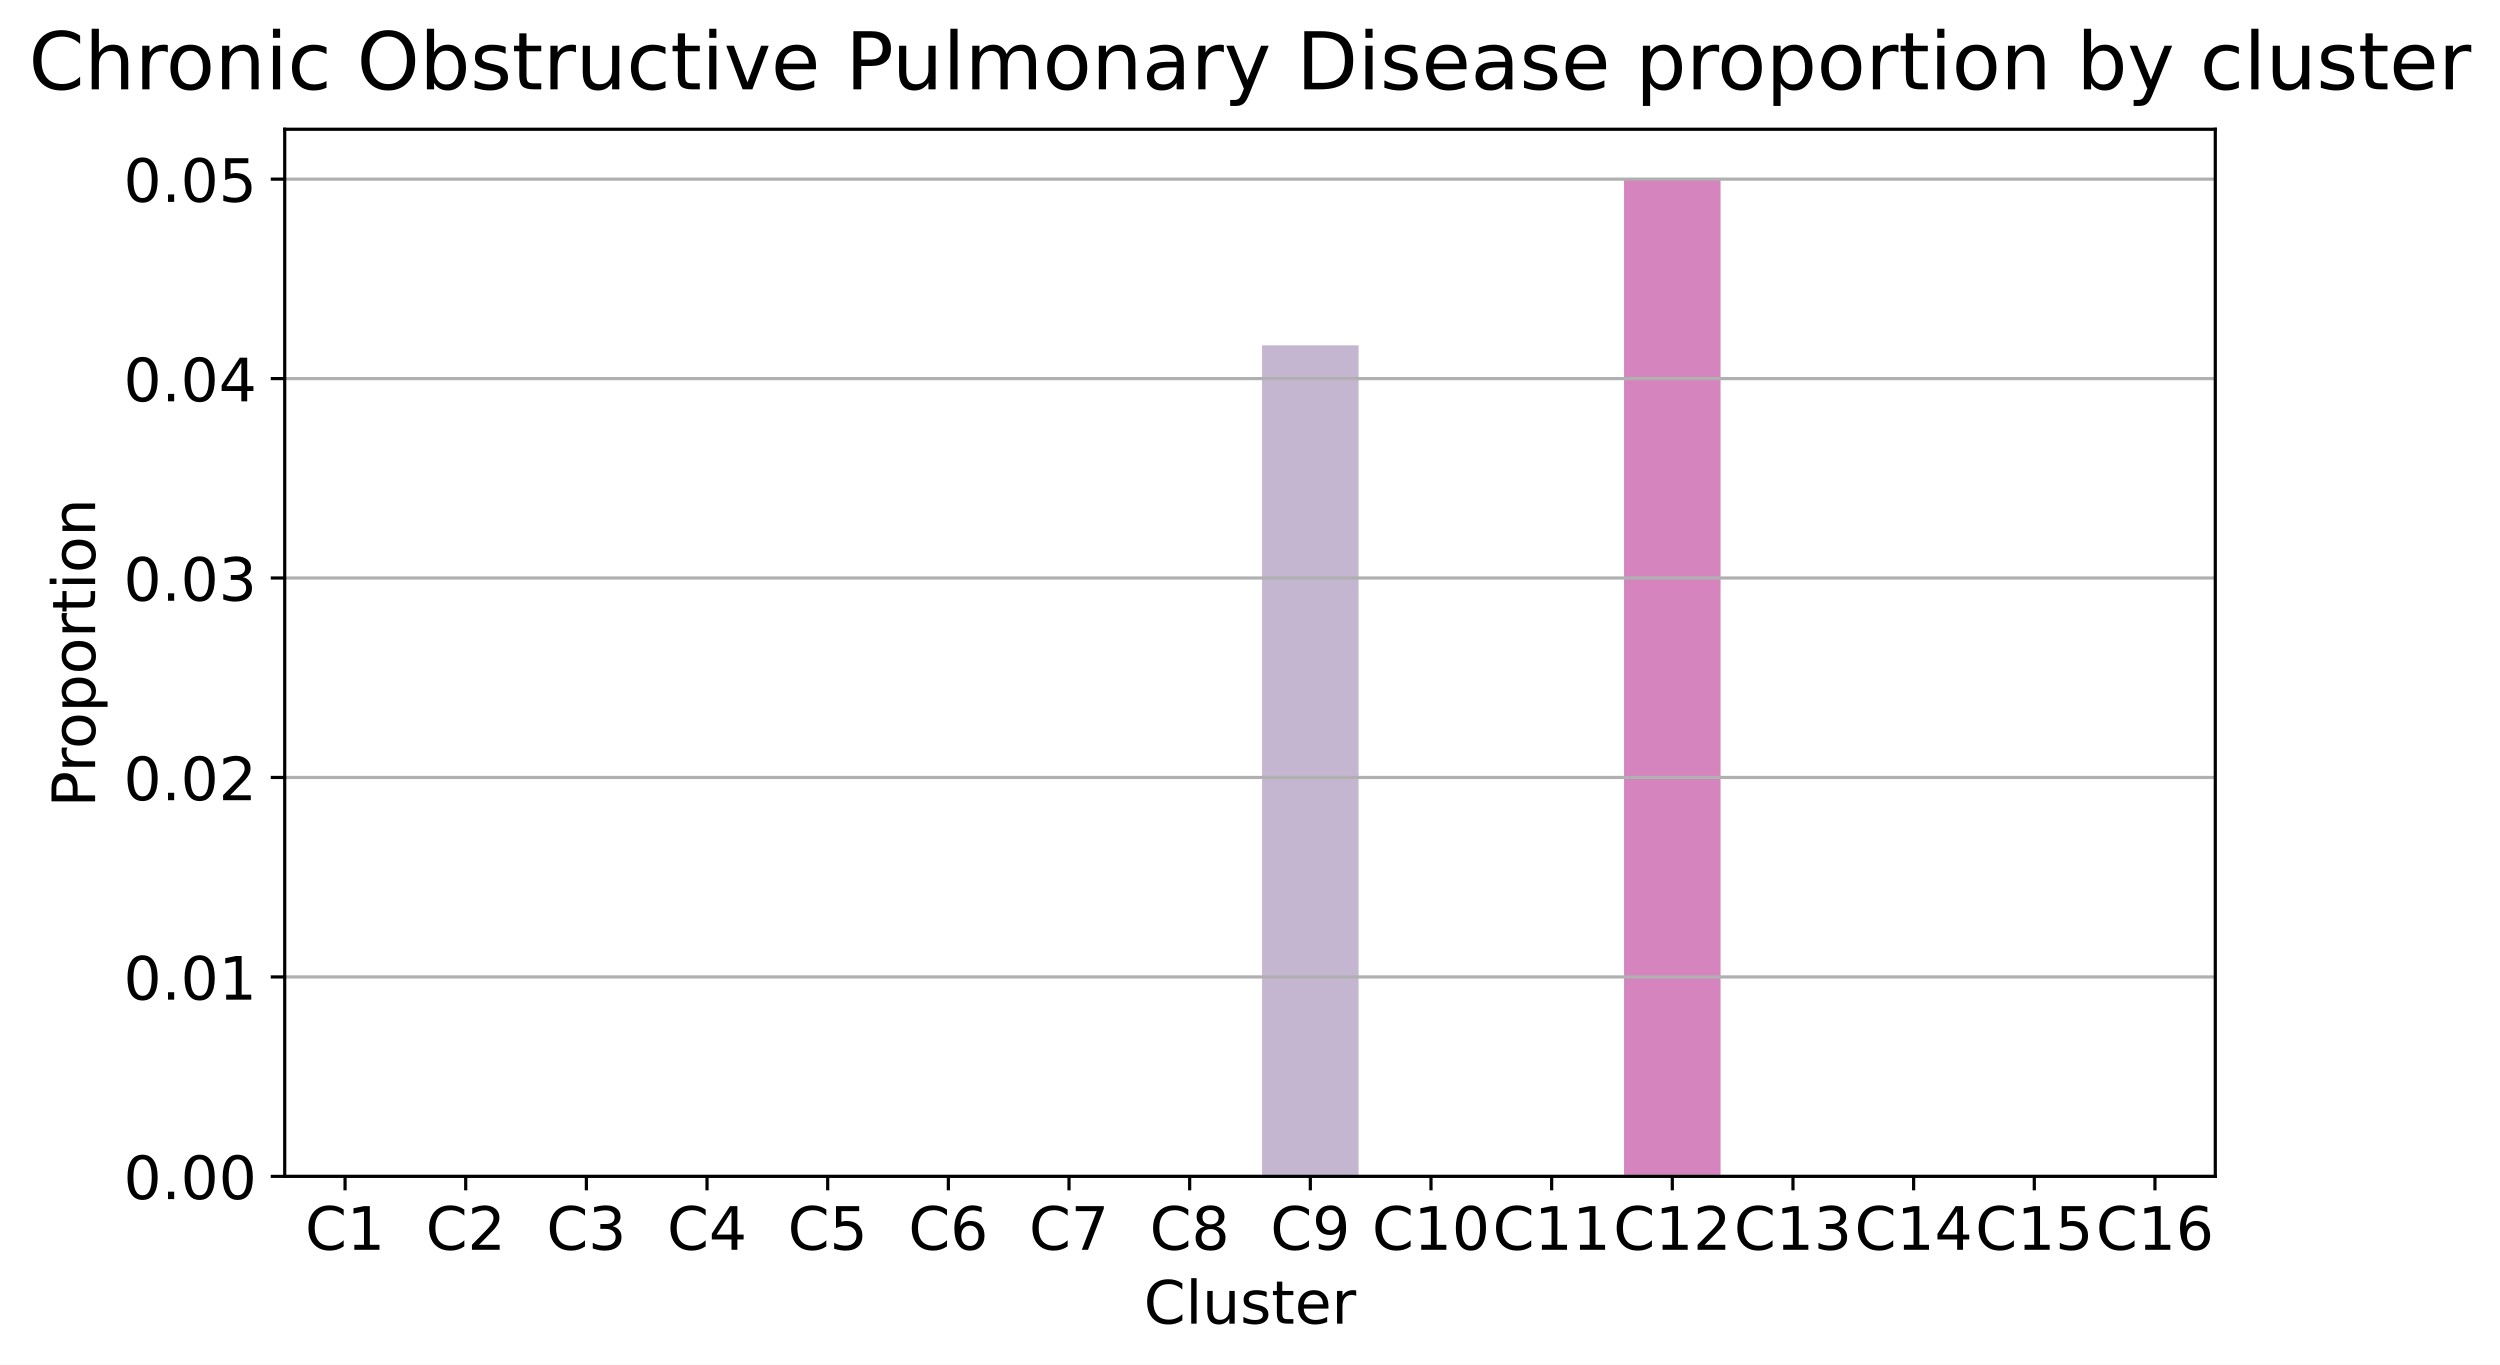
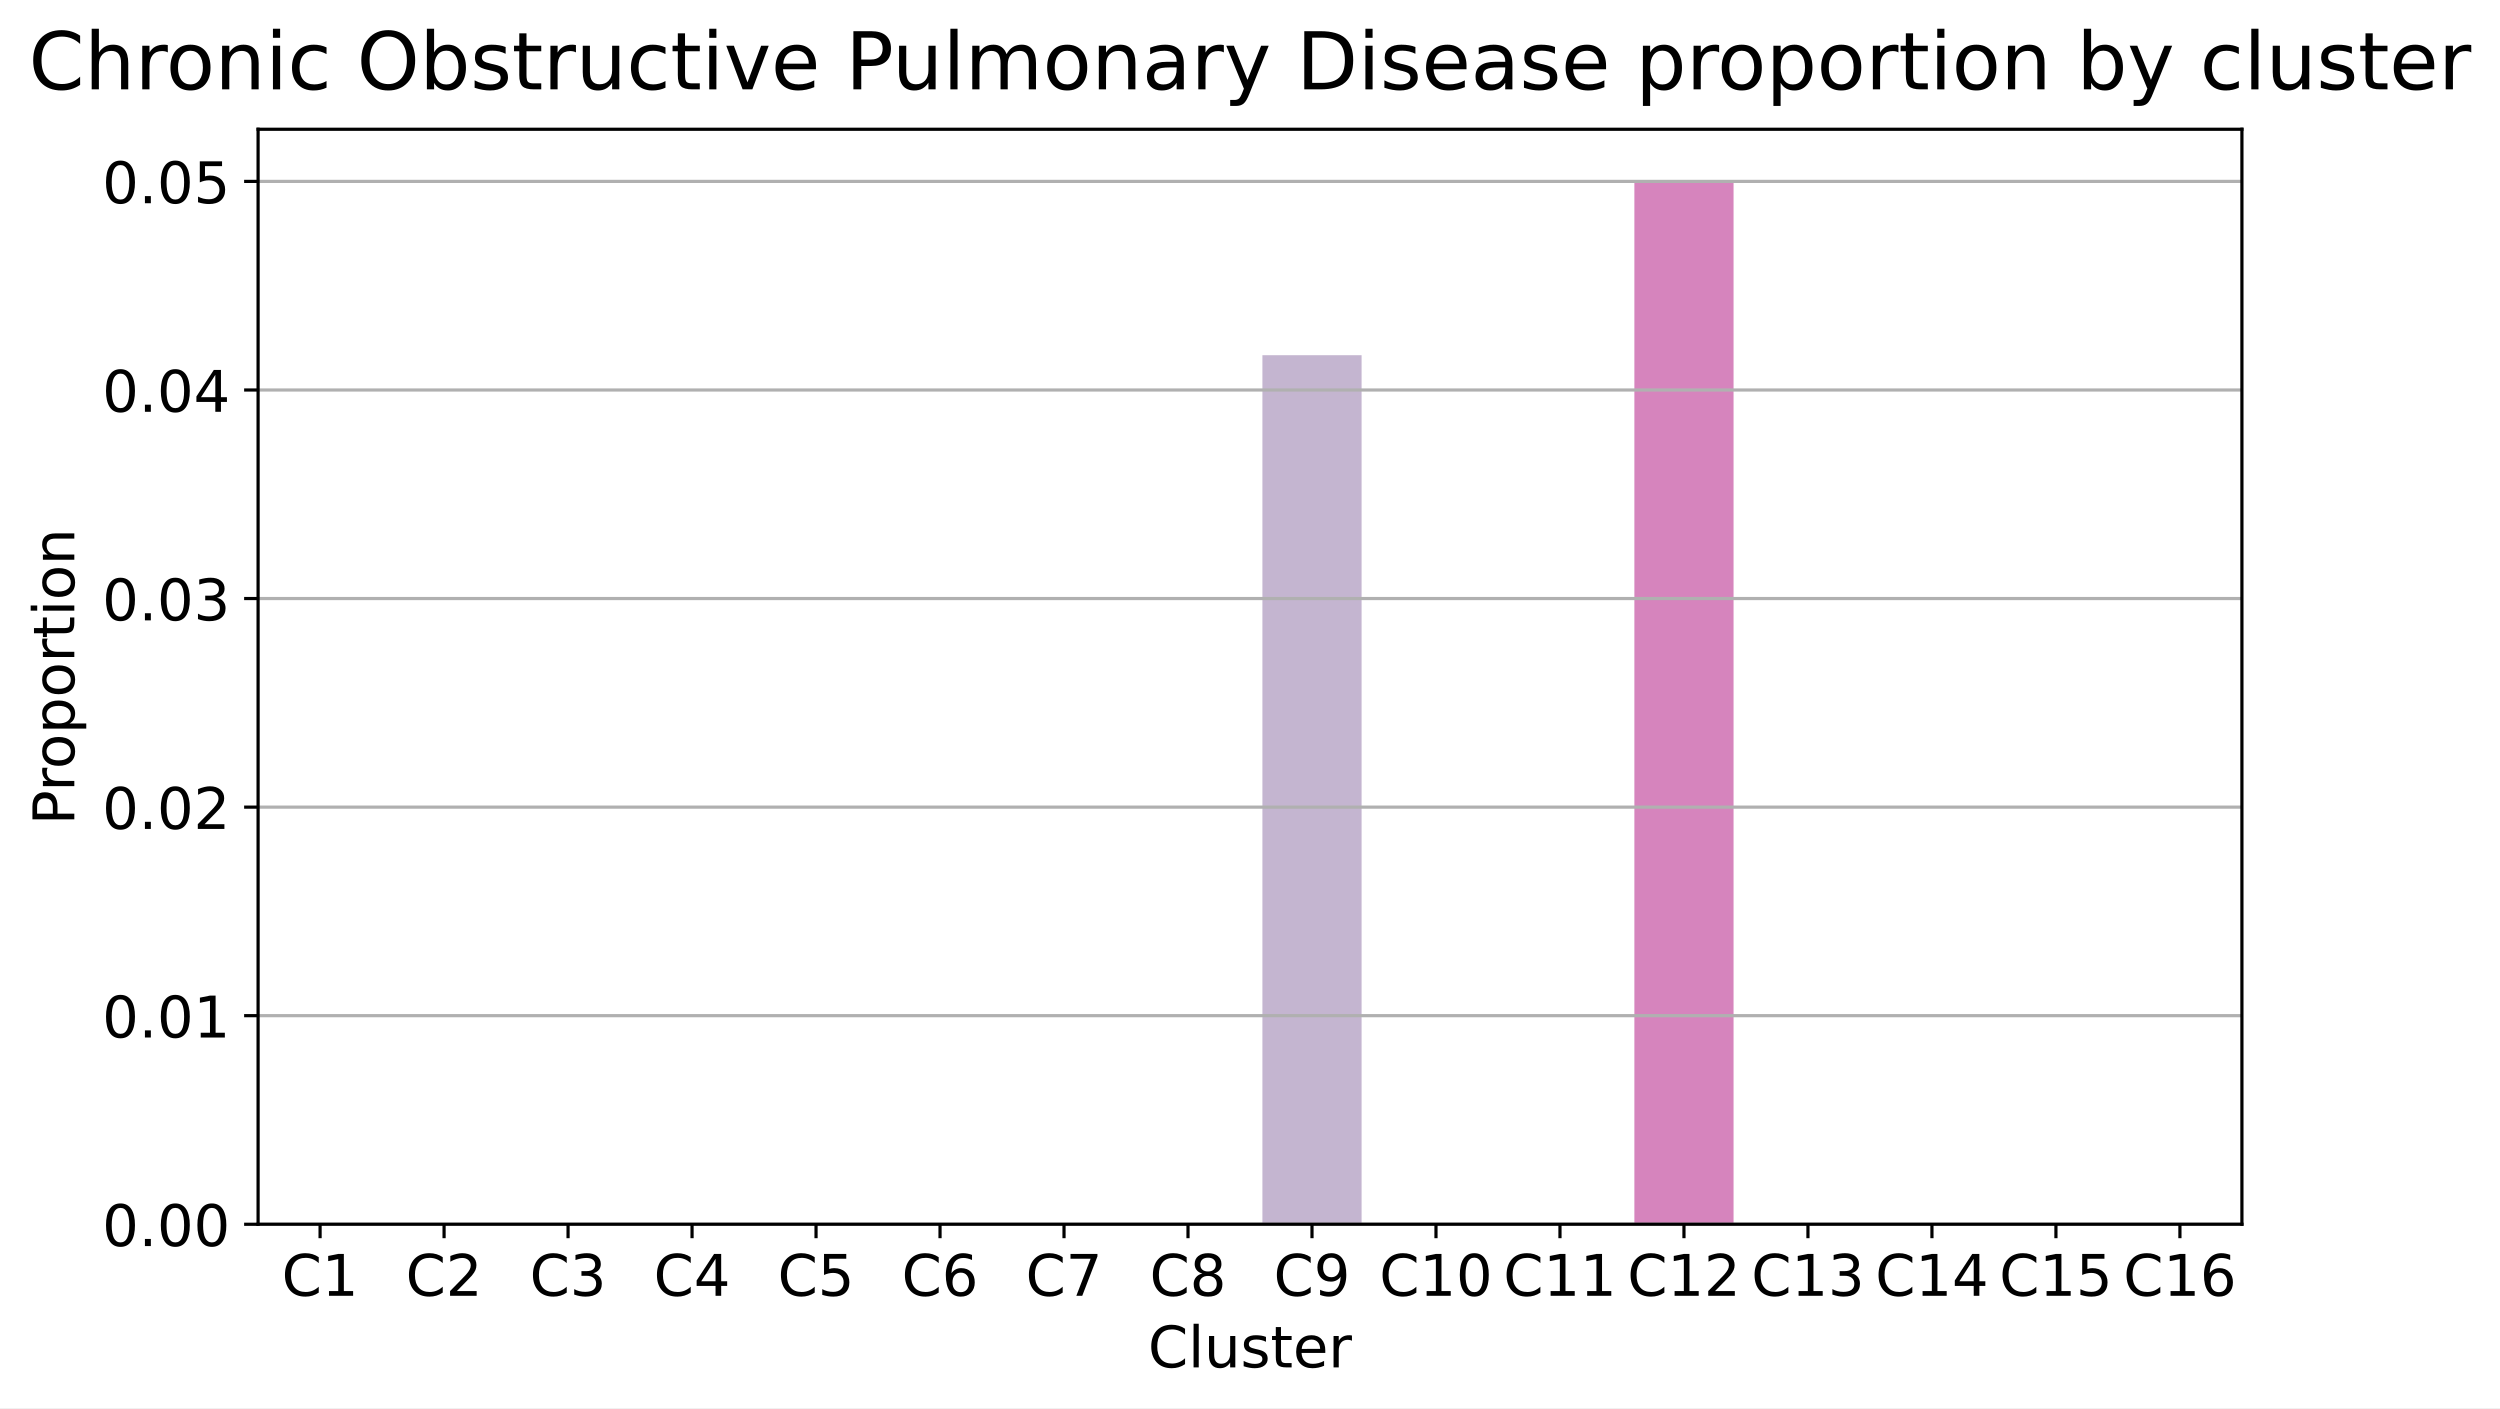
- <svg xmlns="http://www.w3.org/2000/svg" xmlns:xlink="http://www.w3.org/1999/xlink" width="626.584pt" height="342.071pt" viewBox="0 0 626.584 342.071" version="1.1">
+ <svg xmlns="http://www.w3.org/2000/svg" xmlns:xlink="http://www.w3.org/1999/xlink" width="626.584pt" height="352.91pt" viewBox="0 0 626.584 352.91" version="1.1">
  <defs>
    <style type="text/css">*{stroke-linejoin: round; stroke-linecap: butt}</style>
  </defs>
  <g id="figure_1">
    <g id="patch_1">
-       <path d="M 0 342.071  L 626.584 342.071  L 626.584 0  L 0 0  z " style="fill: #ffffff" />
+       <path d="M 0 352.91  L 626.584 352.91  L 626.584 0  L 0 0  z " style="fill: #ffffff" />
    </g>
    <g id="axes_1">
      <g id="patch_2">
-         <path d="M 71.36 294.837  L 555.225 294.837  L 555.225 32.397  L 71.36 32.397  z " style="fill: #ffffff" />
+         <path d="M 64.685 306.837  L 561.9 306.837  L 561.9 32.397  L 64.685 32.397  z " style="fill: #ffffff" />
      </g>
      <g id="patch_3">
-         <path d="M 316.316 294.837  L 340.51 294.837  L 340.51 86.551  L 316.316 86.551  z " clip-path="url(#pf4e8b2f9fc)" style="fill: #c4b5d0" />
+         <path d="M 316.4 306.837  L 341.261 306.837  L 341.261 89.027  L 316.4 89.027  z " clip-path="url(#pd783e46b35)" style="fill: #c4b5d0" />
      </g>
      <g id="patch_4">
-         <path d="M 407.041 294.837  L 431.234 294.837  L 431.234 44.894  L 407.041 44.894  z " clip-path="url(#pf4e8b2f9fc)" style="fill: #d684bd" />
+         <path d="M 409.628 306.837  L 434.488 306.837  L 434.488 45.465  L 409.628 45.465  z " clip-path="url(#pd783e46b35)" style="fill: #d684bd" />
      </g>
      <g id="matplotlib.axis_1">
        <g id="xtick_1">
          <g id="line2d_1">
            <defs>
-               <path id="m1d3d20323b" d="M 0 0  L 0 3.5  " style="stroke: #000000; stroke-width: 0.8" />
+               <path id="mc859646f82" d="M 0 0  L 0 3.5  " style="stroke: #000000; stroke-width: 0.8" />
            </defs>
            <g>
-               <use xlink:href="#m1d3d20323b" x="86.48" y="294.837" style="stroke: #000000; stroke-width: 0.8" />
+               <use xlink:href="#mc859646f82" x="80.223" y="306.837" style="stroke: #000000; stroke-width: 0.8" />
            </g>
          </g>
          <g id="text_1">
-             <g transform="translate(76.47148 313.2345) scale(0.15 -0.15)">
+             <g transform="translate(70.61403 324.7786) scale(0.144 -0.144)">
              <defs>
                <path id="DejaVuSans-43" d="M 4122 4306  L 4122 3641  Q 3803 3938 3442 4084  Q 3081 4231 2675 4231  Q 1875 4231 1450 3742  Q 1025 3253 1025 2328  Q 1025 1406 1450 917  Q 1875 428 2675 428  Q 3081 428 3442 575  Q 3803 722 4122 1019  L 4122 359  Q 3791 134 3420 21  Q 3050 -91 2638 -91  Q 1578 -91 968 557  Q 359 1206 359 2328  Q 359 3453 968 4101  Q 1578 4750 2638 4750  Q 3056 4750 3426 4639  Q 3797 4528 4122 4306  z " transform="scale(0.015625)" />
                <path id="DejaVuSans-31" d="M 794 531  L 1825 531  L 1825 4091  L 703 3866  L 703 4441  L 1819 4666  L 2450 4666  L 2450 531  L 3481 531  L 3481 0  L 794 0  L 794 531  z " transform="scale(0.015625)" />
              </defs>
              <use xlink:href="#DejaVuSans-43" />
              <use xlink:href="#DejaVuSans-31" transform="translate(69.82422 0)" />
            </g>
          </g>
        </g>
        <g id="xtick_2">
          <g id="line2d_2">
            <g>
-               <use xlink:href="#m1d3d20323b" x="116.722" y="294.837" style="stroke: #000000; stroke-width: 0.8" />
+               <use xlink:href="#mc859646f82" x="111.299" y="306.837" style="stroke: #000000; stroke-width: 0.8" />
            </g>
          </g>
          <g id="text_2">
-             <g transform="translate(106.713 313.2345) scale(0.15 -0.15)">
+             <g transform="translate(101.69 324.7786) scale(0.144 -0.144)">
              <defs>
                <path id="DejaVuSans-32" d="M 1228 531  L 3431 531  L 3431 0  L 469 0  L 469 531  Q 828 903 1448 1529  Q 2069 2156 2228 2338  Q 2531 2678 2651 2914  Q 2772 3150 2772 3378  Q 2772 3750 2511 3984  Q 2250 4219 1831 4219  Q 1534 4219 1204 4116  Q 875 4013 500 3803  L 500 4441  Q 881 4594 1212 4672  Q 1544 4750 1819 4750  Q 2544 4750 2975 4387  Q 3406 4025 3406 3419  Q 3406 3131 3298 2873  Q 3191 2616 2906 2266  Q 2828 2175 2409 1742  Q 1991 1309 1228 531  z " transform="scale(0.015625)" />
              </defs>
              <use xlink:href="#DejaVuSans-43" />
              <use xlink:href="#DejaVuSans-32" transform="translate(69.82422 0)" />
            </g>
          </g>
        </g>
        <g id="xtick_3">
          <g id="line2d_3">
            <g>
-               <use xlink:href="#m1d3d20323b" x="146.964" y="294.837" style="stroke: #000000; stroke-width: 0.8" />
+               <use xlink:href="#mc859646f82" x="142.375" y="306.837" style="stroke: #000000; stroke-width: 0.8" />
            </g>
          </g>
          <g id="text_3">
-             <g transform="translate(136.9546 313.2345) scale(0.15 -0.15)">
+             <g transform="translate(132.7659 324.7786) scale(0.144 -0.144)">
              <defs>
                <path id="DejaVuSans-33" d="M 2597 2516  Q 3050 2419 3304 2112  Q 3559 1806 3559 1356  Q 3559 666 3084 287  Q 2609 -91 1734 -91  Q 1441 -91 1130 -33  Q 819 25 488 141  L 488 750  Q 750 597 1062 519  Q 1375 441 1716 441  Q 2309 441 2620 675  Q 2931 909 2931 1356  Q 2931 1769 2642 2001  Q 2353 2234 1838 2234  L 1294 2234  L 1294 2753  L 1863 2753  Q 2328 2753 2575 2939  Q 2822 3125 2822 3475  Q 2822 3834 2567 4026  Q 2313 4219 1838 4219  Q 1578 4219 1281 4162  Q 984 4106 628 3988  L 628 4550  Q 988 4650 1302 4700  Q 1616 4750 1894 4750  Q 2613 4750 3031 4423  Q 3450 4097 3450 3541  Q 3450 3153 3228 2886  Q 3006 2619 2597 2516  z " transform="scale(0.015625)" />
              </defs>
              <use xlink:href="#DejaVuSans-43" />
              <use xlink:href="#DejaVuSans-33" transform="translate(69.82422 0)" />
            </g>
          </g>
        </g>
        <g id="xtick_4">
          <g id="line2d_4">
            <g>
-               <use xlink:href="#m1d3d20323b" x="177.205" y="294.837" style="stroke: #000000; stroke-width: 0.8" />
+               <use xlink:href="#mc859646f82" x="173.45" y="306.837" style="stroke: #000000; stroke-width: 0.8" />
            </g>
          </g>
          <g id="text_4">
-             <g transform="translate(167.1962 313.2345) scale(0.15 -0.15)">
+             <g transform="translate(163.8418 324.7786) scale(0.144 -0.144)">
              <defs>
                <path id="DejaVuSans-34" d="M 2419 4116  L 825 1625  L 2419 1625  L 2419 4116  z M 2253 4666  L 3047 4666  L 3047 1625  L 3713 1625  L 3713 1100  L 3047 1100  L 3047 0  L 2419 0  L 2419 1100  L 313 1100  L 313 1709  L 2253 4666  z " transform="scale(0.015625)" />
              </defs>
              <use xlink:href="#DejaVuSans-43" />
              <use xlink:href="#DejaVuSans-34" transform="translate(69.82422 0)" />
            </g>
          </g>
        </g>
        <g id="xtick_5">
          <g id="line2d_5">
            <g>
-               <use xlink:href="#m1d3d20323b" x="207.447" y="294.837" style="stroke: #000000; stroke-width: 0.8" />
+               <use xlink:href="#mc859646f82" x="204.526" y="306.837" style="stroke: #000000; stroke-width: 0.8" />
            </g>
          </g>
          <g id="text_5">
-             <g transform="translate(197.4377 313.2345) scale(0.15 -0.15)">
+             <g transform="translate(194.9178 324.7786) scale(0.144 -0.144)">
              <defs>
                <path id="DejaVuSans-35" d="M 691 4666  L 3169 4666  L 3169 4134  L 1269 4134  L 1269 2991  Q 1406 3038 1543 3061  Q 1681 3084 1819 3084  Q 2600 3084 3056 2656  Q 3513 2228 3513 1497  Q 3513 744 3044 326  Q 2575 -91 1722 -91  Q 1428 -91 1123 -41  Q 819 9 494 109  L 494 744  Q 775 591 1075 516  Q 1375 441 1709 441  Q 2250 441 2565 725  Q 2881 1009 2881 1497  Q 2881 1984 2565 2268  Q 2250 2553 1709 2553  Q 1456 2553 1204 2497  Q 953 2441 691 2322  L 691 4666  z " transform="scale(0.015625)" />
              </defs>
              <use xlink:href="#DejaVuSans-43" />
              <use xlink:href="#DejaVuSans-35" transform="translate(69.82422 0)" />
            </g>
          </g>
        </g>
        <g id="xtick_6">
          <g id="line2d_6">
            <g>
-               <use xlink:href="#m1d3d20323b" x="237.688" y="294.837" style="stroke: #000000; stroke-width: 0.8" />
+               <use xlink:href="#mc859646f82" x="235.602" y="306.837" style="stroke: #000000; stroke-width: 0.8" />
            </g>
          </g>
          <g id="text_6">
-             <g transform="translate(227.6793 313.2345) scale(0.15 -0.15)">
+             <g transform="translate(225.9937 324.7786) scale(0.144 -0.144)">
              <defs>
                <path id="DejaVuSans-36" d="M 2113 2584  Q 1688 2584 1439 2293  Q 1191 2003 1191 1497  Q 1191 994 1439 701  Q 1688 409 2113 409  Q 2538 409 2786 701  Q 3034 994 3034 1497  Q 3034 2003 2786 2293  Q 2538 2584 2113 2584  z M 3366 4563  L 3366 3988  Q 3128 4100 2886 4159  Q 2644 4219 2406 4219  Q 1781 4219 1451 3797  Q 1122 3375 1075 2522  Q 1259 2794 1537 2939  Q 1816 3084 2150 3084  Q 2853 3084 3261 2657  Q 3669 2231 3669 1497  Q 3669 778 3244 343  Q 2819 -91 2113 -91  Q 1303 -91 875 529  Q 447 1150 447 2328  Q 447 3434 972 4092  Q 1497 4750 2381 4750  Q 2619 4750 2861 4703  Q 3103 4656 3366 4563  z " transform="scale(0.015625)" />
              </defs>
              <use xlink:href="#DejaVuSans-43" />
              <use xlink:href="#DejaVuSans-36" transform="translate(69.82422 0)" />
            </g>
          </g>
        </g>
        <g id="xtick_7">
          <g id="line2d_7">
            <g>
-               <use xlink:href="#m1d3d20323b" x="267.93" y="294.837" style="stroke: #000000; stroke-width: 0.8" />
+               <use xlink:href="#mc859646f82" x="266.678" y="306.837" style="stroke: #000000; stroke-width: 0.8" />
            </g>
          </g>
          <g id="text_7">
-             <g transform="translate(257.9209 313.2345) scale(0.15 -0.15)">
+             <g transform="translate(257.0697 324.7786) scale(0.144 -0.144)">
              <defs>
                <path id="DejaVuSans-37" d="M 525 4666  L 3525 4666  L 3525 4397  L 1831 0  L 1172 0  L 2766 4134  L 525 4134  L 525 4666  z " transform="scale(0.015625)" />
              </defs>
              <use xlink:href="#DejaVuSans-43" />
              <use xlink:href="#DejaVuSans-37" transform="translate(69.82422 0)" />
            </g>
          </g>
        </g>
        <g id="xtick_8">
          <g id="line2d_8">
            <g>
-               <use xlink:href="#m1d3d20323b" x="298.171" y="294.837" style="stroke: #000000; stroke-width: 0.8" />
+               <use xlink:href="#mc859646f82" x="297.754" y="306.837" style="stroke: #000000; stroke-width: 0.8" />
            </g>
          </g>
          <g id="text_8">
-             <g transform="translate(288.1624 313.2345) scale(0.15 -0.15)">
+             <g transform="translate(288.1456 324.7786) scale(0.144 -0.144)">
              <defs>
                <path id="DejaVuSans-38" d="M 2034 2216  Q 1584 2216 1326 1975  Q 1069 1734 1069 1313  Q 1069 891 1326 650  Q 1584 409 2034 409  Q 2484 409 2743 651  Q 3003 894 3003 1313  Q 3003 1734 2745 1975  Q 2488 2216 2034 2216  z M 1403 2484  Q 997 2584 770 2862  Q 544 3141 544 3541  Q 544 4100 942 4425  Q 1341 4750 2034 4750  Q 2731 4750 3128 4425  Q 3525 4100 3525 3541  Q 3525 3141 3298 2862  Q 3072 2584 2669 2484  Q 3125 2378 3379 2068  Q 3634 1759 3634 1313  Q 3634 634 3220 271  Q 2806 -91 2034 -91  Q 1263 -91 848 271  Q 434 634 434 1313  Q 434 1759 690 2068  Q 947 2378 1403 2484  z M 1172 3481  Q 1172 3119 1398 2916  Q 1625 2713 2034 2713  Q 2441 2713 2670 2916  Q 2900 3119 2900 3481  Q 2900 3844 2670 4047  Q 2441 4250 2034 4250  Q 1625 4250 1398 4047  Q 1172 3844 1172 3481  z " transform="scale(0.015625)" />
              </defs>
              <use xlink:href="#DejaVuSans-43" />
              <use xlink:href="#DejaVuSans-38" transform="translate(69.82422 0)" />
            </g>
          </g>
        </g>
        <g id="xtick_9">
          <g id="line2d_9">
            <g>
-               <use xlink:href="#m1d3d20323b" x="328.413" y="294.837" style="stroke: #000000; stroke-width: 0.8" />
+               <use xlink:href="#mc859646f82" x="328.83" y="306.837" style="stroke: #000000; stroke-width: 0.8" />
            </g>
          </g>
          <g id="text_9">
-             <g transform="translate(318.404 313.2345) scale(0.15 -0.15)">
+             <g transform="translate(319.2215 324.7786) scale(0.144 -0.144)">
              <defs>
                <path id="DejaVuSans-39" d="M 703 97  L 703 672  Q 941 559 1184 500  Q 1428 441 1663 441  Q 2288 441 2617 861  Q 2947 1281 2994 2138  Q 2813 1869 2534 1725  Q 2256 1581 1919 1581  Q 1219 1581 811 2004  Q 403 2428 403 3163  Q 403 3881 828 4315  Q 1253 4750 1959 4750  Q 2769 4750 3195 4129  Q 3622 3509 3622 2328  Q 3622 1225 3098 567  Q 2575 -91 1691 -91  Q 1453 -91 1209 -44  Q 966 3 703 97  z M 1959 2075  Q 2384 2075 2632 2365  Q 2881 2656 2881 3163  Q 2881 3666 2632 3958  Q 2384 4250 1959 4250  Q 1534 4250 1286 3958  Q 1038 3666 1038 3163  Q 1038 2656 1286 2365  Q 1534 2075 1959 2075  z " transform="scale(0.015625)" />
              </defs>
              <use xlink:href="#DejaVuSans-43" />
              <use xlink:href="#DejaVuSans-39" transform="translate(69.82422 0)" />
            </g>
          </g>
        </g>
        <g id="xtick_10">
          <g id="line2d_10">
            <g>
-               <use xlink:href="#m1d3d20323b" x="358.655" y="294.837" style="stroke: #000000; stroke-width: 0.8" />
+               <use xlink:href="#mc859646f82" x="359.906" y="306.837" style="stroke: #000000; stroke-width: 0.8" />
            </g>
          </g>
          <g id="text_10">
-             <g transform="translate(343.8737 313.2345) scale(0.15 -0.15)">
+             <g transform="translate(345.7165 324.7786) scale(0.144 -0.144)">
              <defs>
                <path id="DejaVuSans-30" d="M 2034 4250  Q 1547 4250 1301 3770  Q 1056 3291 1056 2328  Q 1056 1369 1301 889  Q 1547 409 2034 409  Q 2525 409 2770 889  Q 3016 1369 3016 2328  Q 3016 3291 2770 3770  Q 2525 4250 2034 4250  z M 2034 4750  Q 2819 4750 3233 4129  Q 3647 3509 3647 2328  Q 3647 1150 3233 529  Q 2819 -91 2034 -91  Q 1250 -91 836 529  Q 422 1150 422 2328  Q 422 3509 836 4129  Q 1250 4750 2034 4750  z " transform="scale(0.015625)" />
              </defs>
              <use xlink:href="#DejaVuSans-43" />
              <use xlink:href="#DejaVuSans-31" transform="translate(69.82422 0)" />
              <use xlink:href="#DejaVuSans-30" transform="translate(133.4473 0)" />
            </g>
          </g>
        </g>
        <g id="xtick_11">
          <g id="line2d_11">
            <g>
-               <use xlink:href="#m1d3d20323b" x="388.896" y="294.837" style="stroke: #000000; stroke-width: 0.8" />
+               <use xlink:href="#mc859646f82" x="390.982" y="306.837" style="stroke: #000000; stroke-width: 0.8" />
            </g>
          </g>
          <g id="text_11">
-             <g transform="translate(374.1152 313.2345) scale(0.15 -0.15)">
+             <g transform="translate(376.7924 324.7786) scale(0.144 -0.144)">
              <use xlink:href="#DejaVuSans-43" />
              <use xlink:href="#DejaVuSans-31" transform="translate(69.82422 0)" />
              <use xlink:href="#DejaVuSans-31" transform="translate(133.4473 0)" />
            </g>
          </g>
        </g>
        <g id="xtick_12">
          <g id="line2d_12">
            <g>
-               <use xlink:href="#m1d3d20323b" x="419.138" y="294.837" style="stroke: #000000; stroke-width: 0.8" />
+               <use xlink:href="#mc859646f82" x="422.058" y="306.837" style="stroke: #000000; stroke-width: 0.8" />
            </g>
          </g>
          <g id="text_12">
-             <g transform="translate(404.3568 313.2345) scale(0.15 -0.15)">
+             <g transform="translate(407.8683 324.7786) scale(0.144 -0.144)">
              <use xlink:href="#DejaVuSans-43" />
              <use xlink:href="#DejaVuSans-31" transform="translate(69.82422 0)" />
              <use xlink:href="#DejaVuSans-32" transform="translate(133.4473 0)" />
            </g>
          </g>
        </g>
        <g id="xtick_13">
          <g id="line2d_13">
            <g>
-               <use xlink:href="#m1d3d20323b" x="449.379" y="294.837" style="stroke: #000000; stroke-width: 0.8" />
+               <use xlink:href="#mc859646f82" x="453.134" y="306.837" style="stroke: #000000; stroke-width: 0.8" />
            </g>
          </g>
          <g id="text_13">
-             <g transform="translate(434.5984 313.2345) scale(0.15 -0.15)">
+             <g transform="translate(438.9443 324.7786) scale(0.144 -0.144)">
              <use xlink:href="#DejaVuSans-43" />
              <use xlink:href="#DejaVuSans-31" transform="translate(69.82422 0)" />
              <use xlink:href="#DejaVuSans-33" transform="translate(133.4473 0)" />
            </g>
          </g>
        </g>
        <g id="xtick_14">
          <g id="line2d_14">
            <g>
-               <use xlink:href="#m1d3d20323b" x="479.621" y="294.837" style="stroke: #000000; stroke-width: 0.8" />
+               <use xlink:href="#mc859646f82" x="484.21" y="306.837" style="stroke: #000000; stroke-width: 0.8" />
            </g>
          </g>
          <g id="text_14">
-             <g transform="translate(464.8399 313.2345) scale(0.15 -0.15)">
+             <g transform="translate(470.0202 324.7786) scale(0.144 -0.144)">
              <use xlink:href="#DejaVuSans-43" />
              <use xlink:href="#DejaVuSans-31" transform="translate(69.82422 0)" />
              <use xlink:href="#DejaVuSans-34" transform="translate(133.4473 0)" />
            </g>
          </g>
        </g>
        <g id="xtick_15">
          <g id="line2d_15">
            <g>
-               <use xlink:href="#m1d3d20323b" x="509.862" y="294.837" style="stroke: #000000; stroke-width: 0.8" />
+               <use xlink:href="#mc859646f82" x="515.286" y="306.837" style="stroke: #000000; stroke-width: 0.8" />
            </g>
          </g>
          <g id="text_15">
-             <g transform="translate(495.0815 313.2345) scale(0.15 -0.15)">
+             <g transform="translate(501.0962 324.7786) scale(0.144 -0.144)">
              <use xlink:href="#DejaVuSans-43" />
              <use xlink:href="#DejaVuSans-31" transform="translate(69.82422 0)" />
              <use xlink:href="#DejaVuSans-35" transform="translate(133.4473 0)" />
            </g>
          </g>
        </g>
        <g id="xtick_16">
          <g id="line2d_16">
            <g>
-               <use xlink:href="#m1d3d20323b" x="540.104" y="294.837" style="stroke: #000000; stroke-width: 0.8" />
+               <use xlink:href="#mc859646f82" x="546.362" y="306.837" style="stroke: #000000; stroke-width: 0.8" />
            </g>
          </g>
          <g id="text_16">
-             <g transform="translate(525.323 313.2345) scale(0.15 -0.15)">
+             <g transform="translate(532.1721 324.7786) scale(0.144 -0.144)">
              <use xlink:href="#DejaVuSans-43" />
              <use xlink:href="#DejaVuSans-31" transform="translate(69.82422 0)" />
              <use xlink:href="#DejaVuSans-36" transform="translate(133.4473 0)" />
            </g>
          </g>
        </g>
        <g id="text_17">
-           <g transform="translate(286.673 331.7517) scale(0.15 -0.15)">
+           <g transform="translate(287.7378 342.7151) scale(0.144 -0.144)">
            <defs>
              <path id="DejaVuSans-6c" d="M 603 4863  L 1178 4863  L 1178 0  L 603 0  L 603 4863  z " transform="scale(0.015625)" />
              <path id="DejaVuSans-75" d="M 544 1381  L 544 3500  L 1119 3500  L 1119 1403  Q 1119 906 1312 657  Q 1506 409 1894 409  Q 2359 409 2629 706  Q 2900 1003 2900 1516  L 2900 3500  L 3475 3500  L 3475 0  L 2900 0  L 2900 538  Q 2691 219 2414 64  Q 2138 -91 1772 -91  Q 1169 -91 856 284  Q 544 659 544 1381  z M 1991 3584  L 1991 3584  z " transform="scale(0.015625)" />
              <path id="DejaVuSans-73" d="M 2834 3397  L 2834 2853  Q 2591 2978 2328 3040  Q 2066 3103 1784 3103  Q 1356 3103 1142 2972  Q 928 2841 928 2578  Q 928 2378 1081 2264  Q 1234 2150 1697 2047  L 1894 2003  Q 2506 1872 2764 1633  Q 3022 1394 3022 966  Q 3022 478 2636 193  Q 2250 -91 1575 -91  Q 1294 -91 989 -36  Q 684 19 347 128  L 347 722  Q 666 556 975 473  Q 1284 391 1588 391  Q 1994 391 2212 530  Q 2431 669 2431 922  Q 2431 1156 2273 1281  Q 2116 1406 1581 1522  L 1381 1569  Q 847 1681 609 1914  Q 372 2147 372 2553  Q 372 3047 722 3315  Q 1072 3584 1716 3584  Q 2034 3584 2315 3537  Q 2597 3491 2834 3397  z " transform="scale(0.015625)" />
              <path id="DejaVuSans-74" d="M 1172 4494  L 1172 3500  L 2356 3500  L 2356 3053  L 1172 3053  L 1172 1153  Q 1172 725 1289 603  Q 1406 481 1766 481  L 2356 481  L 2356 0  L 1766 0  Q 1100 0 847 248  Q 594 497 594 1153  L 594 3053  L 172 3053  L 172 3500  L 594 3500  L 594 4494  L 1172 4494  z " transform="scale(0.015625)" />
              <path id="DejaVuSans-65" d="M 3597 1894  L 3597 1613  L 953 1613  Q 991 1019 1311 708  Q 1631 397 2203 397  Q 2534 397 2845 478  Q 3156 559 3463 722  L 3463 178  Q 3153 47 2828 -22  Q 2503 -91 2169 -91  Q 1331 -91 842 396  Q 353 884 353 1716  Q 353 2575 817 3079  Q 1281 3584 2069 3584  Q 2775 3584 3186 3129  Q 3597 2675 3597 1894  z M 3022 2063  Q 3016 2534 2758 2815  Q 2500 3097 2075 3097  Q 1594 3097 1305 2825  Q 1016 2553 972 2059  L 3022 2063  z " transform="scale(0.015625)" />
              <path id="DejaVuSans-72" d="M 2631 2963  Q 2534 3019 2420 3045  Q 2306 3072 2169 3072  Q 1681 3072 1420 2755  Q 1159 2438 1159 1844  L 1159 0  L 581 0  L 581 3500  L 1159 3500  L 1159 2956  Q 1341 3275 1631 3429  Q 1922 3584 2338 3584  Q 2397 3584 2469 3576  Q 2541 3569 2628 3553  L 2631 2963  z " transform="scale(0.015625)" />
            </defs>
            <use xlink:href="#DejaVuSans-43" />
            <use xlink:href="#DejaVuSans-6c" transform="translate(69.82422 0)" />
            <use xlink:href="#DejaVuSans-75" transform="translate(97.60742 0)" />
            <use xlink:href="#DejaVuSans-73" transform="translate(160.9863 0)" />
            <use xlink:href="#DejaVuSans-74" transform="translate(213.0859 0)" />
            <use xlink:href="#DejaVuSans-65" transform="translate(252.2949 0)" />
            <use xlink:href="#DejaVuSans-72" transform="translate(313.8184 0)" />
          </g>
        </g>
      </g>
      <g id="matplotlib.axis_2">
        <g id="ytick_1">
          <g id="line2d_17">
-             <path d="M 71.36 294.837  L 555.225 294.837  " clip-path="url(#pf4e8b2f9fc)" style="fill: none; stroke: #b0b0b0; stroke-width: 0.8; stroke-linecap: square" />
+             <path d="M 64.685 306.837  L 561.9 306.837  " clip-path="url(#pd783e46b35)" style="fill: none; stroke: #b0b0b0; stroke-width: 0.8; stroke-linecap: square" />
          </g>
          <g id="line2d_18">
            <defs>
-               <path id="m230806fcee" d="M 0 0  L -3.5 0  " style="stroke: #000000; stroke-width: 0.8" />
+               <path id="mb80e57776e" d="M 0 0  L -3.5 0  " style="stroke: #000000; stroke-width: 0.8" />
            </defs>
            <g>
-               <use xlink:href="#m230806fcee" x="71.36" y="294.837" style="stroke: #000000; stroke-width: 0.8" />
+               <use xlink:href="#mb80e57776e" x="64.685" y="306.837" style="stroke: #000000; stroke-width: 0.8" />
            </g>
          </g>
          <g id="text_18">
-             <g transform="translate(30.96125 300.5357) scale(0.15 -0.15)">
+             <g transform="translate(25.62219 312.3077) scale(0.144 -0.144)">
              <defs>
                <path id="DejaVuSans-2e" d="M 684 794  L 1344 794  L 1344 0  L 684 0  L 684 794  z " transform="scale(0.015625)" />
              </defs>
              <use xlink:href="#DejaVuSans-30" />
              <use xlink:href="#DejaVuSans-2e" transform="translate(63.62305 0)" />
              <use xlink:href="#DejaVuSans-30" transform="translate(95.41016 0)" />
              <use xlink:href="#DejaVuSans-30" transform="translate(159.0332 0)" />
            </g>
          </g>
        </g>
        <g id="ytick_2">
          <g id="line2d_19">
-             <path d="M 71.36 244.848  L 555.225 244.848  " clip-path="url(#pf4e8b2f9fc)" style="fill: none; stroke: #b0b0b0; stroke-width: 0.8; stroke-linecap: square" />
+             <path d="M 64.685 254.563  L 561.9 254.563  " clip-path="url(#pd783e46b35)" style="fill: none; stroke: #b0b0b0; stroke-width: 0.8; stroke-linecap: square" />
          </g>
          <g id="line2d_20">
            <g>
-               <use xlink:href="#m230806fcee" x="71.36" y="244.848" style="stroke: #000000; stroke-width: 0.8" />
+               <use xlink:href="#mb80e57776e" x="64.685" y="254.563" style="stroke: #000000; stroke-width: 0.8" />
            </g>
          </g>
          <g id="text_19">
-             <g transform="translate(30.96125 250.5471) scale(0.15 -0.15)">
+             <g transform="translate(25.62219 260.0335) scale(0.144 -0.144)">
              <use xlink:href="#DejaVuSans-30" />
              <use xlink:href="#DejaVuSans-2e" transform="translate(63.62305 0)" />
              <use xlink:href="#DejaVuSans-30" transform="translate(95.41016 0)" />
              <use xlink:href="#DejaVuSans-31" transform="translate(159.0332 0)" />
            </g>
          </g>
        </g>
        <g id="ytick_3">
          <g id="line2d_21">
-             <path d="M 71.36 194.86  L 555.225 194.86  " clip-path="url(#pf4e8b2f9fc)" style="fill: none; stroke: #b0b0b0; stroke-width: 0.8; stroke-linecap: square" />
+             <path d="M 64.685 202.288  L 561.9 202.288  " clip-path="url(#pd783e46b35)" style="fill: none; stroke: #b0b0b0; stroke-width: 0.8; stroke-linecap: square" />
          </g>
          <g id="line2d_22">
            <g>
-               <use xlink:href="#m230806fcee" x="71.36" y="194.86" style="stroke: #000000; stroke-width: 0.8" />
+               <use xlink:href="#mb80e57776e" x="64.685" y="202.288" style="stroke: #000000; stroke-width: 0.8" />
            </g>
          </g>
          <g id="text_20">
-             <g transform="translate(30.96125 200.5586) scale(0.15 -0.15)">
+             <g transform="translate(25.62219 207.7592) scale(0.144 -0.144)">
              <use xlink:href="#DejaVuSans-30" />
              <use xlink:href="#DejaVuSans-2e" transform="translate(63.62305 0)" />
              <use xlink:href="#DejaVuSans-30" transform="translate(95.41016 0)" />
              <use xlink:href="#DejaVuSans-32" transform="translate(159.0332 0)" />
            </g>
          </g>
        </g>
        <g id="ytick_4">
          <g id="line2d_23">
-             <path d="M 71.36 144.871  L 555.225 144.871  " clip-path="url(#pf4e8b2f9fc)" style="fill: none; stroke: #b0b0b0; stroke-width: 0.8; stroke-linecap: square" />
+             <path d="M 64.685 150.014  L 561.9 150.014  " clip-path="url(#pd783e46b35)" style="fill: none; stroke: #b0b0b0; stroke-width: 0.8; stroke-linecap: square" />
          </g>
          <g id="line2d_24">
            <g>
-               <use xlink:href="#m230806fcee" x="71.36" y="144.871" style="stroke: #000000; stroke-width: 0.8" />
+               <use xlink:href="#mb80e57776e" x="64.685" y="150.014" style="stroke: #000000; stroke-width: 0.8" />
            </g>
          </g>
          <g id="text_21">
-             <g transform="translate(30.96125 150.57) scale(0.15 -0.15)">
+             <g transform="translate(25.62219 155.4849) scale(0.144 -0.144)">
              <use xlink:href="#DejaVuSans-30" />
              <use xlink:href="#DejaVuSans-2e" transform="translate(63.62305 0)" />
              <use xlink:href="#DejaVuSans-30" transform="translate(95.41016 0)" />
              <use xlink:href="#DejaVuSans-33" transform="translate(159.0332 0)" />
            </g>
          </g>
        </g>
        <g id="ytick_5">
          <g id="line2d_25">
-             <path d="M 71.36 94.883  L 555.225 94.883  " clip-path="url(#pf4e8b2f9fc)" style="fill: none; stroke: #b0b0b0; stroke-width: 0.8; stroke-linecap: square" />
+             <path d="M 64.685 97.74  L 561.9 97.74  " clip-path="url(#pd783e46b35)" style="fill: none; stroke: #b0b0b0; stroke-width: 0.8; stroke-linecap: square" />
          </g>
          <g id="line2d_26">
            <g>
-               <use xlink:href="#m230806fcee" x="71.36" y="94.883" style="stroke: #000000; stroke-width: 0.8" />
+               <use xlink:href="#mb80e57776e" x="64.685" y="97.74" style="stroke: #000000; stroke-width: 0.8" />
            </g>
          </g>
          <g id="text_22">
-             <g transform="translate(30.96125 100.5814) scale(0.15 -0.15)">
+             <g transform="translate(25.62219 103.2106) scale(0.144 -0.144)">
              <use xlink:href="#DejaVuSans-30" />
              <use xlink:href="#DejaVuSans-2e" transform="translate(63.62305 0)" />
              <use xlink:href="#DejaVuSans-30" transform="translate(95.41016 0)" />
              <use xlink:href="#DejaVuSans-34" transform="translate(159.0332 0)" />
            </g>
          </g>
        </g>
        <g id="ytick_6">
          <g id="line2d_27">
-             <path d="M 71.36 44.894  L 555.225 44.894  " clip-path="url(#pf4e8b2f9fc)" style="fill: none; stroke: #b0b0b0; stroke-width: 0.8; stroke-linecap: square" />
+             <path d="M 64.685 45.465  L 561.9 45.465  " clip-path="url(#pd783e46b35)" style="fill: none; stroke: #b0b0b0; stroke-width: 0.8; stroke-linecap: square" />
          </g>
          <g id="line2d_28">
            <g>
-               <use xlink:href="#m230806fcee" x="71.36" y="44.894" style="stroke: #000000; stroke-width: 0.8" />
+               <use xlink:href="#mb80e57776e" x="64.685" y="45.465" style="stroke: #000000; stroke-width: 0.8" />
            </g>
          </g>
          <g id="text_23">
-             <g transform="translate(30.96125 50.59285) scale(0.15 -0.15)">
+             <g transform="translate(25.62219 50.93632) scale(0.144 -0.144)">
              <use xlink:href="#DejaVuSans-30" />
              <use xlink:href="#DejaVuSans-2e" transform="translate(63.62305 0)" />
              <use xlink:href="#DejaVuSans-30" transform="translate(95.41016 0)" />
              <use xlink:href="#DejaVuSans-35" transform="translate(159.0332 0)" />
            </g>
          </g>
        </g>
        <g id="text_24">
-           <g transform="translate(23.84172 202.311) rotate(-90) scale(0.15 -0.15)">
+           <g transform="translate(18.62744 206.7632) rotate(-90) scale(0.144 -0.144)">
            <defs>
              <path id="DejaVuSans-50" d="M 1259 4147  L 1259 2394  L 2053 2394  Q 2494 2394 2734 2622  Q 2975 2850 2975 3272  Q 2975 3691 2734 3919  Q 2494 4147 2053 4147  L 1259 4147  z M 628 4666  L 2053 4666  Q 2838 4666 3239 4311  Q 3641 3956 3641 3272  Q 3641 2581 3239 2228  Q 2838 1875 2053 1875  L 1259 1875  L 1259 0  L 628 0  L 628 4666  z " transform="scale(0.015625)" />
              <path id="DejaVuSans-6f" d="M 1959 3097  Q 1497 3097 1228 2736  Q 959 2375 959 1747  Q 959 1119 1226 758  Q 1494 397 1959 397  Q 2419 397 2687 759  Q 2956 1122 2956 1747  Q 2956 2369 2687 2733  Q 2419 3097 1959 3097  z M 1959 3584  Q 2709 3584 3137 3096  Q 3566 2609 3566 1747  Q 3566 888 3137 398  Q 2709 -91 1959 -91  Q 1206 -91 779 398  Q 353 888 353 1747  Q 353 2609 779 3096  Q 1206 3584 1959 3584  z " transform="scale(0.015625)" />
              <path id="DejaVuSans-70" d="M 1159 525  L 1159 -1331  L 581 -1331  L 581 3500  L 1159 3500  L 1159 2969  Q 1341 3281 1617 3432  Q 1894 3584 2278 3584  Q 2916 3584 3314 3078  Q 3713 2572 3713 1747  Q 3713 922 3314 415  Q 2916 -91 2278 -91  Q 1894 -91 1617 61  Q 1341 213 1159 525  z M 3116 1747  Q 3116 2381 2855 2742  Q 2594 3103 2138 3103  Q 1681 3103 1420 2742  Q 1159 2381 1159 1747  Q 1159 1113 1420 752  Q 1681 391 2138 391  Q 2594 391 2855 752  Q 3116 1113 3116 1747  z " transform="scale(0.015625)" />
              <path id="DejaVuSans-69" d="M 603 3500  L 1178 3500  L 1178 0  L 603 0  L 603 3500  z M 603 4863  L 1178 4863  L 1178 4134  L 603 4134  L 603 4863  z " transform="scale(0.015625)" />
              <path id="DejaVuSans-6e" d="M 3513 2113  L 3513 0  L 2938 0  L 2938 2094  Q 2938 2591 2744 2837  Q 2550 3084 2163 3084  Q 1697 3084 1428 2787  Q 1159 2491 1159 1978  L 1159 0  L 581 0  L 581 3500  L 1159 3500  L 1159 2956  Q 1366 3272 1645 3428  Q 1925 3584 2291 3584  Q 2894 3584 3203 3211  Q 3513 2838 3513 2113  z " transform="scale(0.015625)" />
            </defs>
            <use xlink:href="#DejaVuSans-50" />
            <use xlink:href="#DejaVuSans-72" transform="translate(58.55273 0)" />
            <use xlink:href="#DejaVuSans-6f" transform="translate(97.41602 0)" />
            <use xlink:href="#DejaVuSans-70" transform="translate(158.5977 0)" />
            <use xlink:href="#DejaVuSans-6f" transform="translate(222.0742 0)" />
            <use xlink:href="#DejaVuSans-72" transform="translate(283.2559 0)" />
            <use xlink:href="#DejaVuSans-74" transform="translate(324.3691 0)" />
            <use xlink:href="#DejaVuSans-69" transform="translate(363.5781 0)" />
            <use xlink:href="#DejaVuSans-6f" transform="translate(391.3613 0)" />
            <use xlink:href="#DejaVuSans-6e" transform="translate(452.543 0)" />
          </g>
        </g>
      </g>
      <g id="line2d_29">
-         <path clip-path="url(#pf4e8b2f9fc)" style="fill: none; stroke: #424242; stroke-width: 2.25; stroke-linecap: square" />
+         <path clip-path="url(#pd783e46b35)" style="fill: none; stroke: #424242; stroke-width: 2.25; stroke-linecap: square" />
      </g>
      <g id="line2d_30">
-         <path clip-path="url(#pf4e8b2f9fc)" style="fill: none; stroke: #424242; stroke-width: 2.25; stroke-linecap: square" />
+         <path clip-path="url(#pd783e46b35)" style="fill: none; stroke: #424242; stroke-width: 2.25; stroke-linecap: square" />
      </g>
      <g id="patch_5">
-         <path d="M 71.36 294.837  L 71.36 32.397  " style="fill: none; stroke: #000000; stroke-width: 0.8; stroke-linejoin: miter; stroke-linecap: square" />
+         <path d="M 64.685 306.837  L 64.685 32.397  " style="fill: none; stroke: #000000; stroke-width: 0.8; stroke-linejoin: miter; stroke-linecap: square" />
      </g>
      <g id="patch_6">
-         <path d="M 555.225 294.837  L 555.225 32.397  " style="fill: none; stroke: #000000; stroke-width: 0.8; stroke-linejoin: miter; stroke-linecap: square" />
+         <path d="M 561.9 306.837  L 561.9 32.397  " style="fill: none; stroke: #000000; stroke-width: 0.8; stroke-linejoin: miter; stroke-linecap: square" />
      </g>
      <g id="patch_7">
-         <path d="M 71.36 294.837  L 555.225 294.837  " style="fill: none; stroke: #000000; stroke-width: 0.8; stroke-linejoin: miter; stroke-linecap: square" />
+         <path d="M 64.685 306.837  L 561.9 306.837  " style="fill: none; stroke: #000000; stroke-width: 0.8; stroke-linejoin: miter; stroke-linecap: square" />
      </g>
      <g id="patch_8">
-         <path d="M 71.36 32.397  L 555.225 32.397  " style="fill: none; stroke: #000000; stroke-width: 0.8; stroke-linejoin: miter; stroke-linecap: square" />
+         <path d="M 64.685 32.397  L 561.9 32.397  " style="fill: none; stroke: #000000; stroke-width: 0.8; stroke-linejoin: miter; stroke-linecap: square" />
      </g>
      <g id="text_25">
        <g transform="translate(7.2 22.39688) scale(0.2 -0.2)">
          <defs>
            <path id="DejaVuSans-68" d="M 3513 2113  L 3513 0  L 2938 0  L 2938 2094  Q 2938 2591 2744 2837  Q 2550 3084 2163 3084  Q 1697 3084 1428 2787  Q 1159 2491 1159 1978  L 1159 0  L 581 0  L 581 4863  L 1159 4863  L 1159 2956  Q 1366 3272 1645 3428  Q 1925 3584 2291 3584  Q 2894 3584 3203 3211  Q 3513 2838 3513 2113  z " transform="scale(0.015625)" />
            <path id="DejaVuSans-63" d="M 3122 3366  L 3122 2828  Q 2878 2963 2633 3030  Q 2388 3097 2138 3097  Q 1578 3097 1268 2742  Q 959 2388 959 1747  Q 959 1106 1268 751  Q 1578 397 2138 397  Q 2388 397 2633 464  Q 2878 531 3122 666  L 3122 134  Q 2881 22 2623 -34  Q 2366 -91 2075 -91  Q 1284 -91 818 406  Q 353 903 353 1747  Q 353 2603 823 3093  Q 1294 3584 2113 3584  Q 2378 3584 2631 3529  Q 2884 3475 3122 3366  z " transform="scale(0.015625)" />
            <path id="DejaVuSans-20" transform="scale(0.015625)" />
            <path id="DejaVuSans-4f" d="M 2522 4238  Q 1834 4238 1429 3725  Q 1025 3213 1025 2328  Q 1025 1447 1429 934  Q 1834 422 2522 422  Q 3209 422 3611 934  Q 4013 1447 4013 2328  Q 4013 3213 3611 3725  Q 3209 4238 2522 4238  z M 2522 4750  Q 3503 4750 4090 4092  Q 4678 3434 4678 2328  Q 4678 1225 4090 567  Q 3503 -91 2522 -91  Q 1538 -91 948 565  Q 359 1222 359 2328  Q 359 3434 948 4092  Q 1538 4750 2522 4750  z " transform="scale(0.015625)" />
            <path id="DejaVuSans-62" d="M 3116 1747  Q 3116 2381 2855 2742  Q 2594 3103 2138 3103  Q 1681 3103 1420 2742  Q 1159 2381 1159 1747  Q 1159 1113 1420 752  Q 1681 391 2138 391  Q 2594 391 2855 752  Q 3116 1113 3116 1747  z M 1159 2969  Q 1341 3281 1617 3432  Q 1894 3584 2278 3584  Q 2916 3584 3314 3078  Q 3713 2572 3713 1747  Q 3713 922 3314 415  Q 2916 -91 2278 -91  Q 1894 -91 1617 61  Q 1341 213 1159 525  L 1159 0  L 581 0  L 581 4863  L 1159 4863  L 1159 2969  z " transform="scale(0.015625)" />
            <path id="DejaVuSans-76" d="M 191 3500  L 800 3500  L 1894 563  L 2988 3500  L 3597 3500  L 2284 0  L 1503 0  L 191 3500  z " transform="scale(0.015625)" />
            <path id="DejaVuSans-6d" d="M 3328 2828  Q 3544 3216 3844 3400  Q 4144 3584 4550 3584  Q 5097 3584 5394 3201  Q 5691 2819 5691 2113  L 5691 0  L 5113 0  L 5113 2094  Q 5113 2597 4934 2840  Q 4756 3084 4391 3084  Q 3944 3084 3684 2787  Q 3425 2491 3425 1978  L 3425 0  L 2847 0  L 2847 2094  Q 2847 2600 2669 2842  Q 2491 3084 2119 3084  Q 1678 3084 1418 2786  Q 1159 2488 1159 1978  L 1159 0  L 581 0  L 581 3500  L 1159 3500  L 1159 2956  Q 1356 3278 1631 3431  Q 1906 3584 2284 3584  Q 2666 3584 2933 3390  Q 3200 3197 3328 2828  z " transform="scale(0.015625)" />
            <path id="DejaVuSans-61" d="M 2194 1759  Q 1497 1759 1228 1600  Q 959 1441 959 1056  Q 959 750 1161 570  Q 1363 391 1709 391  Q 2188 391 2477 730  Q 2766 1069 2766 1631  L 2766 1759  L 2194 1759  z M 3341 1997  L 3341 0  L 2766 0  L 2766 531  Q 2569 213 2275 61  Q 1981 -91 1556 -91  Q 1019 -91 701 211  Q 384 513 384 1019  Q 384 1609 779 1909  Q 1175 2209 1959 2209  L 2766 2209  L 2766 2266  Q 2766 2663 2505 2880  Q 2244 3097 1772 3097  Q 1472 3097 1187 3025  Q 903 2953 641 2809  L 641 3341  Q 956 3463 1253 3523  Q 1550 3584 1831 3584  Q 2591 3584 2966 3190  Q 3341 2797 3341 1997  z " transform="scale(0.015625)" />
            <path id="DejaVuSans-79" d="M 2059 -325  Q 1816 -950 1584 -1140  Q 1353 -1331 966 -1331  L 506 -1331  L 506 -850  L 844 -850  Q 1081 -850 1212 -737  Q 1344 -625 1503 -206  L 1606 56  L 191 3500  L 800 3500  L 1894 763  L 2988 3500  L 3597 3500  L 2059 -325  z " transform="scale(0.015625)" />
            <path id="DejaVuSans-44" d="M 1259 4147  L 1259 519  L 2022 519  Q 2988 519 3436 956  Q 3884 1394 3884 2338  Q 3884 3275 3436 3711  Q 2988 4147 2022 4147  L 1259 4147  z M 628 4666  L 1925 4666  Q 3281 4666 3915 4102  Q 4550 3538 4550 2338  Q 4550 1131 3912 565  Q 3275 0 1925 0  L 628 0  L 628 4666  z " transform="scale(0.015625)" />
          </defs>
          <use xlink:href="#DejaVuSans-43" />
          <use xlink:href="#DejaVuSans-68" transform="translate(69.82422 0)" />
          <use xlink:href="#DejaVuSans-72" transform="translate(133.2031 0)" />
          <use xlink:href="#DejaVuSans-6f" transform="translate(172.0664 0)" />
          <use xlink:href="#DejaVuSans-6e" transform="translate(233.248 0)" />
          <use xlink:href="#DejaVuSans-69" transform="translate(296.627 0)" />
          <use xlink:href="#DejaVuSans-63" transform="translate(324.4102 0)" />
          <use xlink:href="#DejaVuSans-20" transform="translate(379.3906 0)" />
          <use xlink:href="#DejaVuSans-4f" transform="translate(411.1777 0)" />
          <use xlink:href="#DejaVuSans-62" transform="translate(489.8887 0)" />
          <use xlink:href="#DejaVuSans-73" transform="translate(553.3652 0)" />
          <use xlink:href="#DejaVuSans-74" transform="translate(605.4648 0)" />
          <use xlink:href="#DejaVuSans-72" transform="translate(644.6738 0)" />
          <use xlink:href="#DejaVuSans-75" transform="translate(685.7871 0)" />
          <use xlink:href="#DejaVuSans-63" transform="translate(749.166 0)" />
          <use xlink:href="#DejaVuSans-74" transform="translate(804.1465 0)" />
          <use xlink:href="#DejaVuSans-69" transform="translate(843.3555 0)" />
          <use xlink:href="#DejaVuSans-76" transform="translate(871.1387 0)" />
          <use xlink:href="#DejaVuSans-65" transform="translate(930.3184 0)" />
          <use xlink:href="#DejaVuSans-20" transform="translate(991.8418 0)" />
          <use xlink:href="#DejaVuSans-50" transform="translate(1023.629 0)" />
          <use xlink:href="#DejaVuSans-75" transform="translate(1082.182 0)" />
          <use xlink:href="#DejaVuSans-6c" transform="translate(1145.561 0)" />
          <use xlink:href="#DejaVuSans-6d" transform="translate(1173.344 0)" />
          <use xlink:href="#DejaVuSans-6f" transform="translate(1270.756 0)" />
          <use xlink:href="#DejaVuSans-6e" transform="translate(1331.938 0)" />
          <use xlink:href="#DejaVuSans-61" transform="translate(1395.316 0)" />
          <use xlink:href="#DejaVuSans-72" transform="translate(1456.596 0)" />
          <use xlink:href="#DejaVuSans-79" transform="translate(1497.709 0)" />
          <use xlink:href="#DejaVuSans-20" transform="translate(1556.889 0)" />
          <use xlink:href="#DejaVuSans-44" transform="translate(1588.676 0)" />
          <use xlink:href="#DejaVuSans-69" transform="translate(1665.678 0)" />
          <use xlink:href="#DejaVuSans-73" transform="translate(1693.461 0)" />
          <use xlink:href="#DejaVuSans-65" transform="translate(1745.561 0)" />
          <use xlink:href="#DejaVuSans-61" transform="translate(1807.084 0)" />
          <use xlink:href="#DejaVuSans-73" transform="translate(1868.363 0)" />
          <use xlink:href="#DejaVuSans-65" transform="translate(1920.463 0)" />
          <use xlink:href="#DejaVuSans-20" transform="translate(1981.986 0)" />
          <use xlink:href="#DejaVuSans-70" transform="translate(2013.773 0)" />
          <use xlink:href="#DejaVuSans-72" transform="translate(2077.25 0)" />
          <use xlink:href="#DejaVuSans-6f" transform="translate(2116.113 0)" />
          <use xlink:href="#DejaVuSans-70" transform="translate(2177.295 0)" />
          <use xlink:href="#DejaVuSans-6f" transform="translate(2240.771 0)" />
          <use xlink:href="#DejaVuSans-72" transform="translate(2301.953 0)" />
          <use xlink:href="#DejaVuSans-74" transform="translate(2343.066 0)" />
          <use xlink:href="#DejaVuSans-69" transform="translate(2382.275 0)" />
          <use xlink:href="#DejaVuSans-6f" transform="translate(2410.059 0)" />
          <use xlink:href="#DejaVuSans-6e" transform="translate(2471.24 0)" />
          <use xlink:href="#DejaVuSans-20" transform="translate(2534.619 0)" />
          <use xlink:href="#DejaVuSans-62" transform="translate(2566.406 0)" />
          <use xlink:href="#DejaVuSans-79" transform="translate(2629.883 0)" />
          <use xlink:href="#DejaVuSans-20" transform="translate(2689.062 0)" />
          <use xlink:href="#DejaVuSans-63" transform="translate(2720.85 0)" />
          <use xlink:href="#DejaVuSans-6c" transform="translate(2775.83 0)" />
          <use xlink:href="#DejaVuSans-75" transform="translate(2803.613 0)" />
          <use xlink:href="#DejaVuSans-73" transform="translate(2866.992 0)" />
          <use xlink:href="#DejaVuSans-74" transform="translate(2919.092 0)" />
          <use xlink:href="#DejaVuSans-65" transform="translate(2958.301 0)" />
          <use xlink:href="#DejaVuSans-72" transform="translate(3019.824 0)" />
        </g>
      </g>
    </g>
  </g>
  <defs>
-     <clipPath id="pf4e8b2f9fc">
-       <rect x="71.36" y="32.397" width="483.865" height="262.44" />
+     <clipPath id="pd783e46b35">
+       <rect x="64.685" y="32.397" width="497.215" height="274.44" />
    </clipPath>
  </defs>
</svg>
